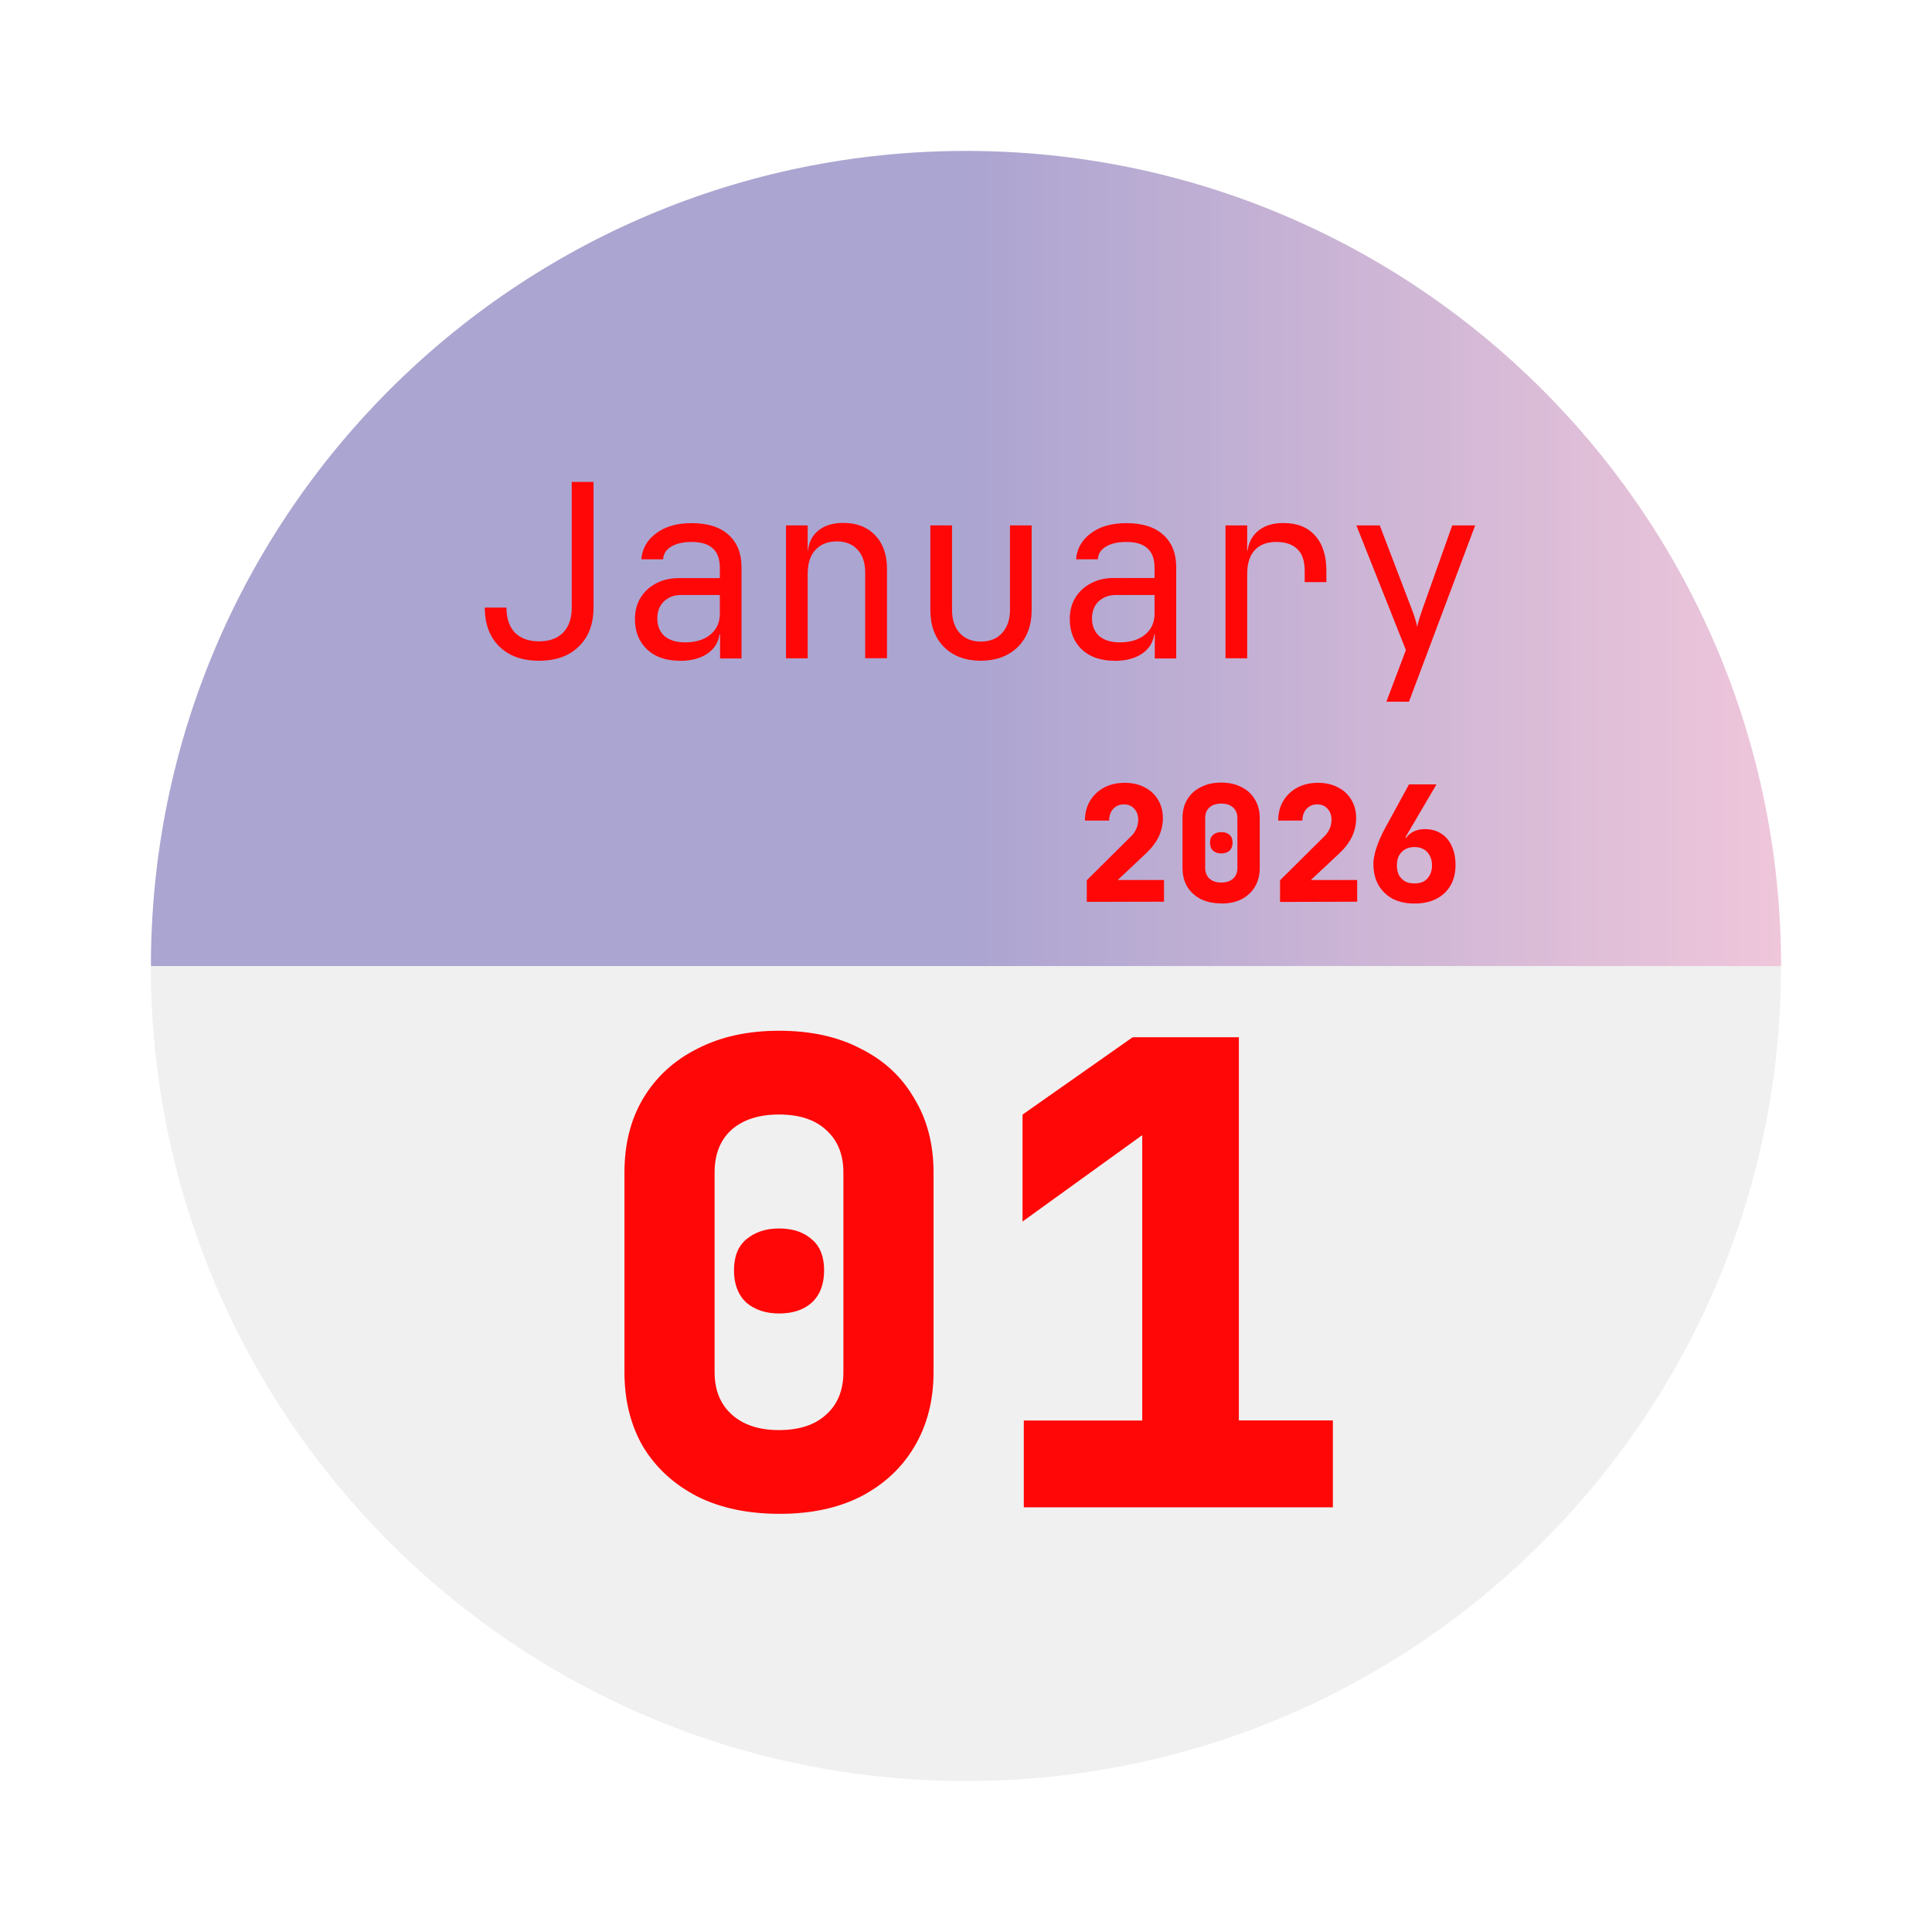
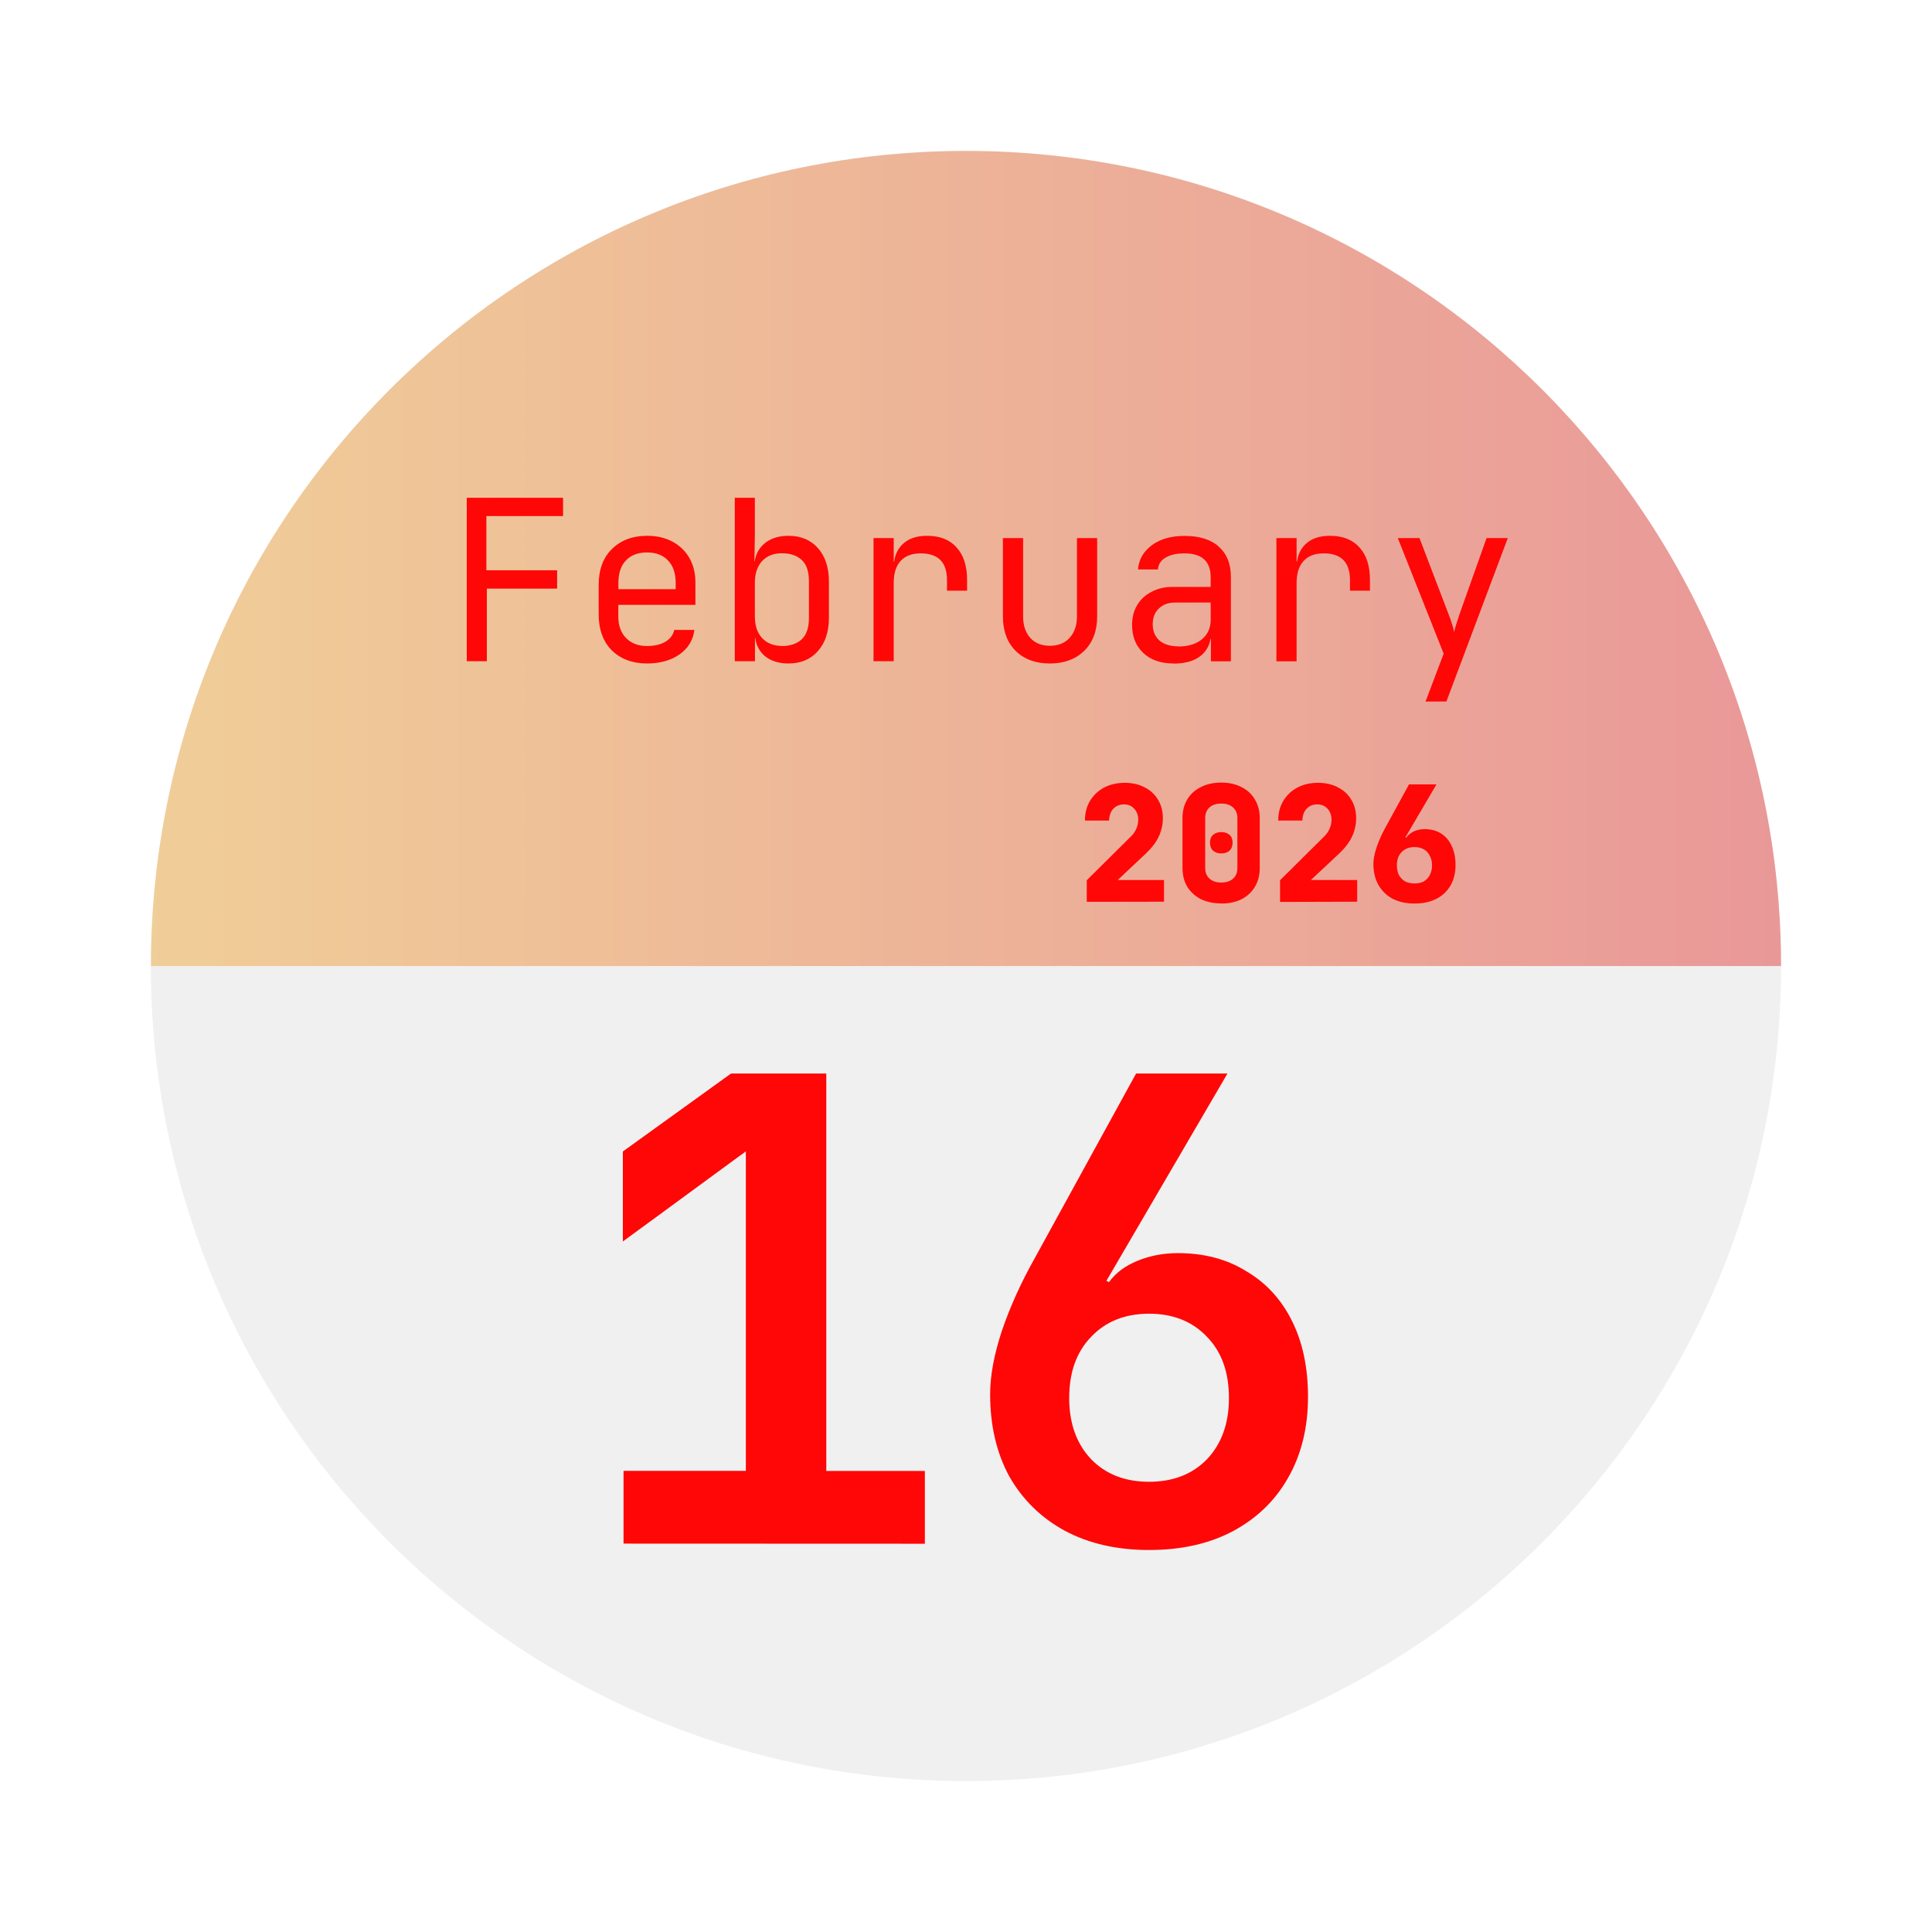
<svg xmlns="http://www.w3.org/2000/svg" xmlns:xlink="http://www.w3.org/1999/xlink" width="64" height="64" viewBox="0 0 16.933 16.933" version="1.1" id="svg3">
  <defs id="defs3">
    <linearGradient id="linearGradient5">
-       <stop style="stop-color:#34229a;stop-opacity:1;" offset="0.5" id="stop5" />
-       <stop style="stop-color:#ec7db4;stop-opacity:1;" offset="1" id="stop6" />
+       <stop style="stop-color:#f09200;stop-opacity:1;" offset="0" id="stop5" />
+       <stop style="stop-color:#dd0000;stop-opacity:1;" offset="1" id="stop6" />
    </linearGradient>
    <linearGradient xlink:href="#linearGradient5" id="linearGradient6" x1="1.323" y1="4.895" x2="15.61" y2="4.895" gradientUnits="userSpaceOnUse" />
  </defs>
  <circle cx="8.466" cy="8.466" r="7.144" fill="#f0f0f0" style="display:inline;paint-order:stroke fill markers" id="circle1" />
  <path d="M 8.467,1.323 A 7.144,7.144 0 0 0 1.323,8.467 H 15.61 A 7.144,7.144 0 0 0 8.466,1.323 Z" opacity="0.06" style="display:inline;fill:url(#linearGradient6);paint-order:stroke markers fill;fill-opacity:1;opacity:0.37" id="path1" />
-   <path style="font-size:2.117px;font-family:'JetBrains Mono';-inkscape-font-specification:'JetBrains Mono';display:inline;fill:#ff0707;stroke-width:0.023" d="m 4.725,5.791 q -0.222,0 -0.349,-0.125 Q 4.249,5.541 4.249,5.325 h 0.19 q 0,0.142 0.074,0.22 0.076,0.076 0.212,0.076 0.135,0 0.21,-0.076 0.076,-0.078 0.076,-0.22 V 4.224 H 5.202 V 5.325 q 0,0.216 -0.129,0.341 -0.127,0.125 -0.347,0.125 z m 1.232,0 q -0.18,0 -0.286,-0.099 -0.106,-0.102 -0.106,-0.265 0,-0.108 0.049,-0.188 0.049,-0.08 0.135,-0.125 0.087,-0.047 0.199,-0.047 H 6.309 V 4.976 q 0,-0.114 -0.061,-0.169 -0.061,-0.057 -0.186,-0.057 -0.11,0 -0.178,0.04 -0.068,0.04 -0.072,0.112 H 5.621 q 0.011,-0.138 0.127,-0.226 0.119,-0.091 0.313,-0.091 0.212,0 0.324,0.102 0.114,0.102 0.114,0.284 v 0.8 H 6.311 v -0.212 h -0.032 l 0.03,-0.042 q 0,0.085 -0.042,0.146 -0.042,0.061 -0.121,0.095 -0.078,0.034 -0.188,0.034 z m 0.047,-0.161 q 0.14,0 0.222,-0.068 0.083,-0.068 0.083,-0.184 V 5.215 H 5.97 q -0.093,0 -0.152,0.057 -0.057,0.055 -0.057,0.148 0,0.097 0.063,0.155 0.066,0.055 0.18,0.055 z m 0.885,0.14 V 4.605 H 7.079 v 0.222 h 0.04 l -0.04,0.044 q 0,-0.138 0.083,-0.212 0.083,-0.076 0.229,-0.076 0.176,0 0.279,0.108 0.104,0.108 0.104,0.294 V 5.769 H 7.583 V 5.02 q 0,-0.133 -0.068,-0.203 -0.066,-0.072 -0.18,-0.072 -0.119,0 -0.188,0.074 -0.068,0.074 -0.068,0.21 v 0.741 z m 1.708,0.021 q -0.201,0 -0.322,-0.119 Q 8.154,5.551 8.154,5.346 V 4.605 h 0.19 v 0.741 q 0,0.127 0.068,0.203 0.068,0.074 0.184,0.074 0.119,0 0.186,-0.074 0.07,-0.076 0.07,-0.203 V 4.605 h 0.19 v 0.741 q 0,0.205 -0.123,0.326 -0.123,0.119 -0.324,0.119 z m 1.17,0 q -0.18,0 -0.286,-0.099 Q 9.376,5.589 9.376,5.426 q 0,-0.108 0.049,-0.188 0.049,-0.08 0.135,-0.125 0.087,-0.047 0.199,-0.047 H 10.119 V 4.976 q 0,-0.114 -0.061,-0.169 -0.061,-0.057 -0.186,-0.057 -0.11,0 -0.178,0.04 -0.068,0.04 -0.072,0.112 H 9.431 q 0.011,-0.138 0.127,-0.226 0.119,-0.091 0.313,-0.091 0.212,0 0.324,0.102 0.114,0.102 0.114,0.284 v 0.8 h -0.188 v -0.212 h -0.032 l 0.03,-0.042 q 0,0.085 -0.042,0.146 -0.042,0.061 -0.121,0.095 -0.078,0.034 -0.188,0.034 z m 0.047,-0.161 q 0.14,0 0.222,-0.068 0.083,-0.068 0.083,-0.184 V 5.215 H 9.78 q -0.093,0 -0.152,0.057 -0.057,0.055 -0.057,0.148 0,0.097 0.063,0.155 0.066,0.055 0.18,0.055 z M 10.741,5.769 V 4.605 h 0.19 v 0.222 h 0.04 l -0.04,0.051 q 0,-0.135 0.083,-0.214 0.085,-0.08 0.233,-0.08 0.182,0 0.279,0.11 0.099,0.108 0.099,0.309 v 0.099 h -0.19 v -0.099 q 0,-0.129 -0.064,-0.19 -0.064,-0.063 -0.184,-0.063 -0.125,0 -0.19,0.072 -0.066,0.072 -0.066,0.207 v 0.741 z m 1.41,0.381 0.171,-0.453 -0.434,-1.092 h 0.205 l 0.275,0.72 q 0.017,0.042 0.032,0.089 0.015,0.047 0.021,0.08 0.006,-0.034 0.021,-0.08 0.015,-0.047 0.03,-0.089 L 12.728,4.605 h 0.201 l -0.58,1.545 z" id="text1" aria-label="January" />
-   <path style="font-weight:800;font-size:5.644px;font-family:'JetBrains Mono';-inkscape-font-specification:'JetBrains Mono Ultra-Bold';display:inline;fill:#ff0707;stroke-width:0.023" d="m 6.834,13.268 q -0.418,0 -0.722,-0.152 Q 5.806,12.958 5.637,12.681 5.473,12.399 5.473,12.026 v -1.75 q 0,-0.373 0.164,-0.649 0.169,-0.282 0.474,-0.435 0.305,-0.158 0.717,-0.158 0.418,0 0.717,0.158 0.305,0.152 0.468,0.435 0.169,0.277 0.169,0.649 v 1.75 q 0,0.373 -0.169,0.655 -0.164,0.277 -0.468,0.435 -0.299,0.152 -0.711,0.152 z m -0.006,-0.734 q 0.265,0 0.412,-0.135 0.152,-0.135 0.152,-0.373 v -1.75 q 0,-0.237 -0.152,-0.373 -0.147,-0.135 -0.412,-0.135 -0.265,0 -0.418,0.135 -0.147,0.135 -0.147,0.373 v 1.75 q 0,0.237 0.152,0.373 0.152,0.135 0.412,0.135 z m 0,-1.022 q -0.175,0 -0.288,-0.096 -0.107,-0.102 -0.107,-0.282 0,-0.181 0.107,-0.271 0.113,-0.096 0.288,-0.096 0.181,0 0.288,0.096 0.107,0.09 0.107,0.271 0,0.181 -0.107,0.282 -0.107,0.096 -0.288,0.096 z m 2.145,1.699 V 12.45 H 10.011 V 9.949 L 8.962,10.706 V 9.769 L 9.927,9.091 h 0.931 v 3.358 h 0.824 v 0.762 z" id="text2" aria-label="01" />
+   <path style="font-weight:800;font-size:5.644px;font-family:'JetBrains Mono';-inkscape-font-specification:'JetBrains Mono Ultra-Bold';display:none;fill:#ff0707;stroke-width:0.023" d="m 6.834,13.268 q -0.418,0 -0.722,-0.152 Q 5.806,12.958 5.637,12.681 5.473,12.399 5.473,12.026 v -1.75 q 0,-0.373 0.164,-0.649 0.169,-0.282 0.474,-0.435 0.305,-0.158 0.717,-0.158 0.418,0 0.717,0.158 0.305,0.152 0.468,0.435 0.169,0.277 0.169,0.649 v 1.75 q 0,0.373 -0.169,0.655 -0.164,0.277 -0.468,0.435 -0.299,0.152 -0.711,0.152 z m -0.006,-0.734 q 0.265,0 0.412,-0.135 0.152,-0.135 0.152,-0.373 v -1.75 q 0,-0.237 -0.152,-0.373 -0.147,-0.135 -0.412,-0.135 -0.265,0 -0.418,0.135 -0.147,0.135 -0.147,0.373 v 1.75 q 0,0.237 0.152,0.373 0.152,0.135 0.412,0.135 z m 0,-1.022 q -0.175,0 -0.288,-0.096 -0.107,-0.102 -0.107,-0.282 0,-0.181 0.107,-0.271 0.113,-0.096 0.288,-0.096 0.181,0 0.288,0.096 0.107,0.09 0.107,0.271 0,0.181 -0.107,0.282 -0.107,0.096 -0.288,0.096 z m 2.145,1.699 V 12.45 H 10.011 V 9.949 L 8.962,10.706 V 9.769 L 9.927,9.091 h 0.931 v 3.358 h 0.824 v 0.762 z" id="text2" aria-label="01" />
  <path d="M 9.525,7.904 V 7.715 l 0.391,-0.388 q 0.028,-0.028 0.044,-0.065 0.016,-0.038 0.016,-0.078 0,-0.058 -0.035,-0.096 -0.034,-0.038 -0.09,-0.038 -0.058,0 -0.095,0.04 -0.035,0.04 -0.035,0.102 h -0.212 q 0,-0.099 0.044,-0.172 0.045,-0.075 0.123,-0.117 0.079,-0.042 0.182,-0.042 0.1,0 0.175,0.04 0.075,0.038 0.117,0.109 0.042,0.069 0.042,0.161 0,0.082 -0.035,0.159 -0.035,0.076 -0.114,0.151 L 9.796,7.713 h 0.406 v 0.19 z m 1.18,0.014 q -0.104,0 -0.181,-0.038 -0.076,-0.04 -0.119,-0.109 -0.041,-0.071 -0.041,-0.164 V 7.17 q 0,-0.093 0.041,-0.162 0.042,-0.071 0.119,-0.109 0.076,-0.04 0.179,-0.04 0.104,0 0.179,0.04 0.076,0.038 0.117,0.109 0.042,0.069 0.042,0.162 V 7.608 q 0,0.093 -0.042,0.164 -0.041,0.069 -0.117,0.109 -0.075,0.038 -0.178,0.038 z m -0.001,-0.183 q 0.066,0 0.103,-0.034 0.038,-0.034 0.038,-0.093 V 7.17 q 0,-0.059 -0.038,-0.093 -0.037,-0.034 -0.103,-0.034 -0.066,0 -0.104,0.034 -0.037,0.034 -0.037,0.093 V 7.608 q 0,0.059 0.038,0.093 0.038,0.034 0.103,0.034 z m 0,-0.255 q -0.044,0 -0.072,-0.024 -0.027,-0.025 -0.027,-0.071 0,-0.045 0.027,-0.068 0.028,-0.024 0.072,-0.024 0.045,0 0.072,0.024 0.027,0.023 0.027,0.068 0,0.045 -0.027,0.071 -0.027,0.024 -0.072,0.024 z m 0.515,0.425 V 7.715 l 0.391,-0.388 q 0.028,-0.028 0.044,-0.065 0.016,-0.038 0.016,-0.078 0,-0.058 -0.035,-0.096 -0.034,-0.038 -0.09,-0.038 -0.058,0 -0.095,0.04 -0.035,0.04 -0.035,0.102 h -0.212 q 0,-0.099 0.044,-0.172 0.045,-0.075 0.123,-0.117 0.079,-0.042 0.182,-0.042 0.1,0 0.175,0.04 0.075,0.038 0.117,0.109 0.042,0.069 0.042,0.161 0,0.082 -0.035,0.159 -0.035,0.076 -0.114,0.151 L 11.489,7.713 H 11.895 v 0.19 z m 1.178,0.014 q -0.11,0 -0.192,-0.042 -0.08,-0.044 -0.124,-0.121 -0.044,-0.079 -0.044,-0.186 0,-0.058 0.027,-0.14 0.027,-0.082 0.073,-0.167 l 0.212,-0.388 h 0.241 l -0.272,0.463 0.007,0.004 q 0.024,-0.035 0.066,-0.055 0.044,-0.02 0.096,-0.02 0.083,0 0.143,0.038 0.061,0.038 0.093,0.109 0.034,0.071 0.034,0.168 0,0.103 -0.044,0.179 -0.044,0.076 -0.124,0.117 -0.08,0.041 -0.192,0.041 z m 0,-0.176 q 0.048,0 0.082,-0.018 0.034,-0.02 0.052,-0.055 0.02,-0.037 0.02,-0.085 0,-0.049 -0.02,-0.085 -0.018,-0.037 -0.052,-0.056 -0.034,-0.02 -0.082,-0.02 -0.047,0 -0.082,0.02 -0.034,0.02 -0.054,0.056 -0.018,0.035 -0.018,0.085 0,0.048 0.018,0.085 0.02,0.035 0.054,0.055 0.035,0.018 0.082,0.018 z" id="text3" style="font-weight:800;font-size:1.411px;font-family:'JetBrains Mono';-inkscape-font-specification:'JetBrains Mono Ultra-Bold';fill:#ff0707;stroke-width:0.023" aria-label="2026" />
+   <path style="font-size:1.962px;font-family:'JetBrainsMono Nerd Font Mono';-inkscape-font-specification:'JetBrainsMono Nerd Font Mono';fill:#ff0707;stroke-width:0.294" d="M 4.091,5.795 V 4.363 H 4.935 V 4.523 H 4.263 V 4.998 H 4.883 V 5.159 H 4.267 v 0.636 z m 1.58,0.02 q -0.19,0 -0.308,-0.114 Q 5.247,5.585 5.247,5.383 V 5.128 q 0,-0.202 0.116,-0.316 0.118,-0.116 0.308,-0.116 0.128,0 0.222,0.051 0.096,0.051 0.149,0.143 0.053,0.092 0.053,0.218 V 5.301 H 5.419 v 0.102 q 0,0.12 0.069,0.19 0.069,0.069 0.182,0.069 0.098,0 0.161,-0.037 0.065,-0.039 0.078,-0.104 H 6.086 Q 6.069,5.656 5.955,5.736 5.841,5.815 5.67,5.815 Z m -0.251,-0.651 h 0.502 v -0.055 q 0,-0.128 -0.067,-0.196 -0.065,-0.071 -0.184,-0.071 -0.12,0 -0.186,0.071 -0.065,0.069 -0.065,0.196 z m 1.491,0.651 q -0.122,0 -0.2,-0.059 -0.078,-0.061 -0.092,-0.167 h -0.002 v 0.206 H 6.44 V 4.363 H 6.616 v 0.314 l -0.004,0.245 h 0.002 q 0.016,-0.104 0.094,-0.165 0.08,-0.061 0.202,-0.061 0.163,0 0.259,0.108 0.096,0.108 0.096,0.294 v 0.316 q 0,0.184 -0.096,0.292 Q 7.073,5.815 6.911,5.815 Z M 6.852,5.662 q 0.112,0 0.175,-0.059 0.063,-0.059 0.063,-0.19 V 5.098 q 0,-0.133 -0.063,-0.19 -0.063,-0.059 -0.175,-0.059 -0.108,0 -0.173,0.069 -0.063,0.069 -0.063,0.19 v 0.294 q 0,0.122 0.063,0.19 0.065,0.069 0.173,0.069 z M 7.656,5.795 V 4.716 h 0.177 v 0.206 h 0.004 q 0.014,-0.104 0.088,-0.165 0.075,-0.061 0.2,-0.061 0.169,0 0.259,0.102 0.092,0.1 0.092,0.286 V 5.177 H 8.3 V 5.085 q 0,-0.235 -0.23,-0.235 -0.116,0 -0.177,0.067 Q 7.833,4.983 7.833,5.108 v 0.687 z m 1.544,0.02 q -0.186,0 -0.298,-0.11 Q 8.79,5.593 8.79,5.403 V 4.716 h 0.177 v 0.687 q 0,0.118 0.063,0.188 0.063,0.069 0.171,0.069 0.11,0 0.173,-0.069 0.065,-0.071 0.065,-0.188 V 4.716 h 0.177 v 0.687 q 0,0.19 -0.114,0.302 -0.114,0.11 -0.3,0.11 z m 1.085,0 q -0.167,0 -0.265,-0.092 -0.098,-0.094 -0.098,-0.245 0,-0.1 0.045,-0.175 0.045,-0.075 0.126,-0.116 0.08,-0.043 0.184,-0.043 H 10.611 v -0.084 q 0,-0.21 -0.23,-0.21 -0.102,0 -0.165,0.037 -0.063,0.037 -0.067,0.104 H 9.974 q 0.01,-0.128 0.118,-0.21 0.11,-0.084 0.29,-0.084 0.196,0 0.3,0.094 0.106,0.094 0.106,0.263 v 0.742 h -0.175 v -0.196 h -0.004 q -0.016,0.1 -0.1,0.159 -0.084,0.057 -0.224,0.057 z m 0.043,-0.149 q 0.13,0 0.206,-0.063 0.077,-0.063 0.077,-0.171 V 5.281 h -0.314 q -0.086,0 -0.141,0.053 -0.053,0.051 -0.053,0.137 0,0.09 0.059,0.143 0.061,0.051 0.167,0.051 z m 0.859,0.13 V 4.716 h 0.177 v 0.206 h 0.004 q 0.014,-0.104 0.088,-0.165 0.075,-0.061 0.2,-0.061 0.169,0 0.259,0.102 0.092,0.1 0.092,0.286 V 5.177 H 11.832 V 5.085 q 0,-0.235 -0.23,-0.235 -0.116,0 -0.177,0.067 -0.061,0.067 -0.061,0.192 v 0.687 z m 1.307,0.353 0.159,-0.42 -0.402,-1.013 h 0.19 l 0.255,0.667 q 0.016,0.039 0.029,0.082 0.014,0.043 0.02,0.075 0.006,-0.031 0.02,-0.075 0.014,-0.043 0.027,-0.082 l 0.237,-0.667 h 0.186 l -0.538,1.432 z" id="text4" aria-label="February" />
+   <path style="font-weight:bold;font-size:5.644px;font-family:'JetBrainsMono Nerd Font Mono';-inkscape-font-specification:'JetBrainsMono Nerd Font Mono Bold';fill:#ff0707;stroke-width:0.265" d="m 5.465,13.529 v -0.638 h 1.072 v -2.8 l -1.078,0.79 V 10.092 L 6.407,9.409 h 0.835 v 3.483 h 0.864 v 0.638 z m 4.606,0.056 q -0.423,0 -0.739,-0.169 -0.31,-0.169 -0.485,-0.474 -0.169,-0.31 -0.169,-0.722 0,-0.243 0.102,-0.553 0.107,-0.316 0.288,-0.638 L 9.957,9.409 h 0.801 l -1.061,1.817 0.023,0.011 q 0.085,-0.119 0.248,-0.186 0.164,-0.068 0.356,-0.068 0.344,0 0.598,0.158 0.26,0.152 0.401,0.435 0.141,0.282 0.141,0.666 0,0.406 -0.175,0.711 -0.169,0.299 -0.485,0.468 -0.31,0.164 -0.734,0.164 z m 0,-0.598 q 0.316,0 0.508,-0.198 0.192,-0.203 0.192,-0.536 0,-0.339 -0.192,-0.536 -0.192,-0.203 -0.508,-0.203 -0.316,0 -0.508,0.203 -0.192,0.198 -0.192,0.536 0,0.333 0.192,0.536 0.192,0.198 0.508,0.198 z" id="text5" aria-label="16" />
</svg>
